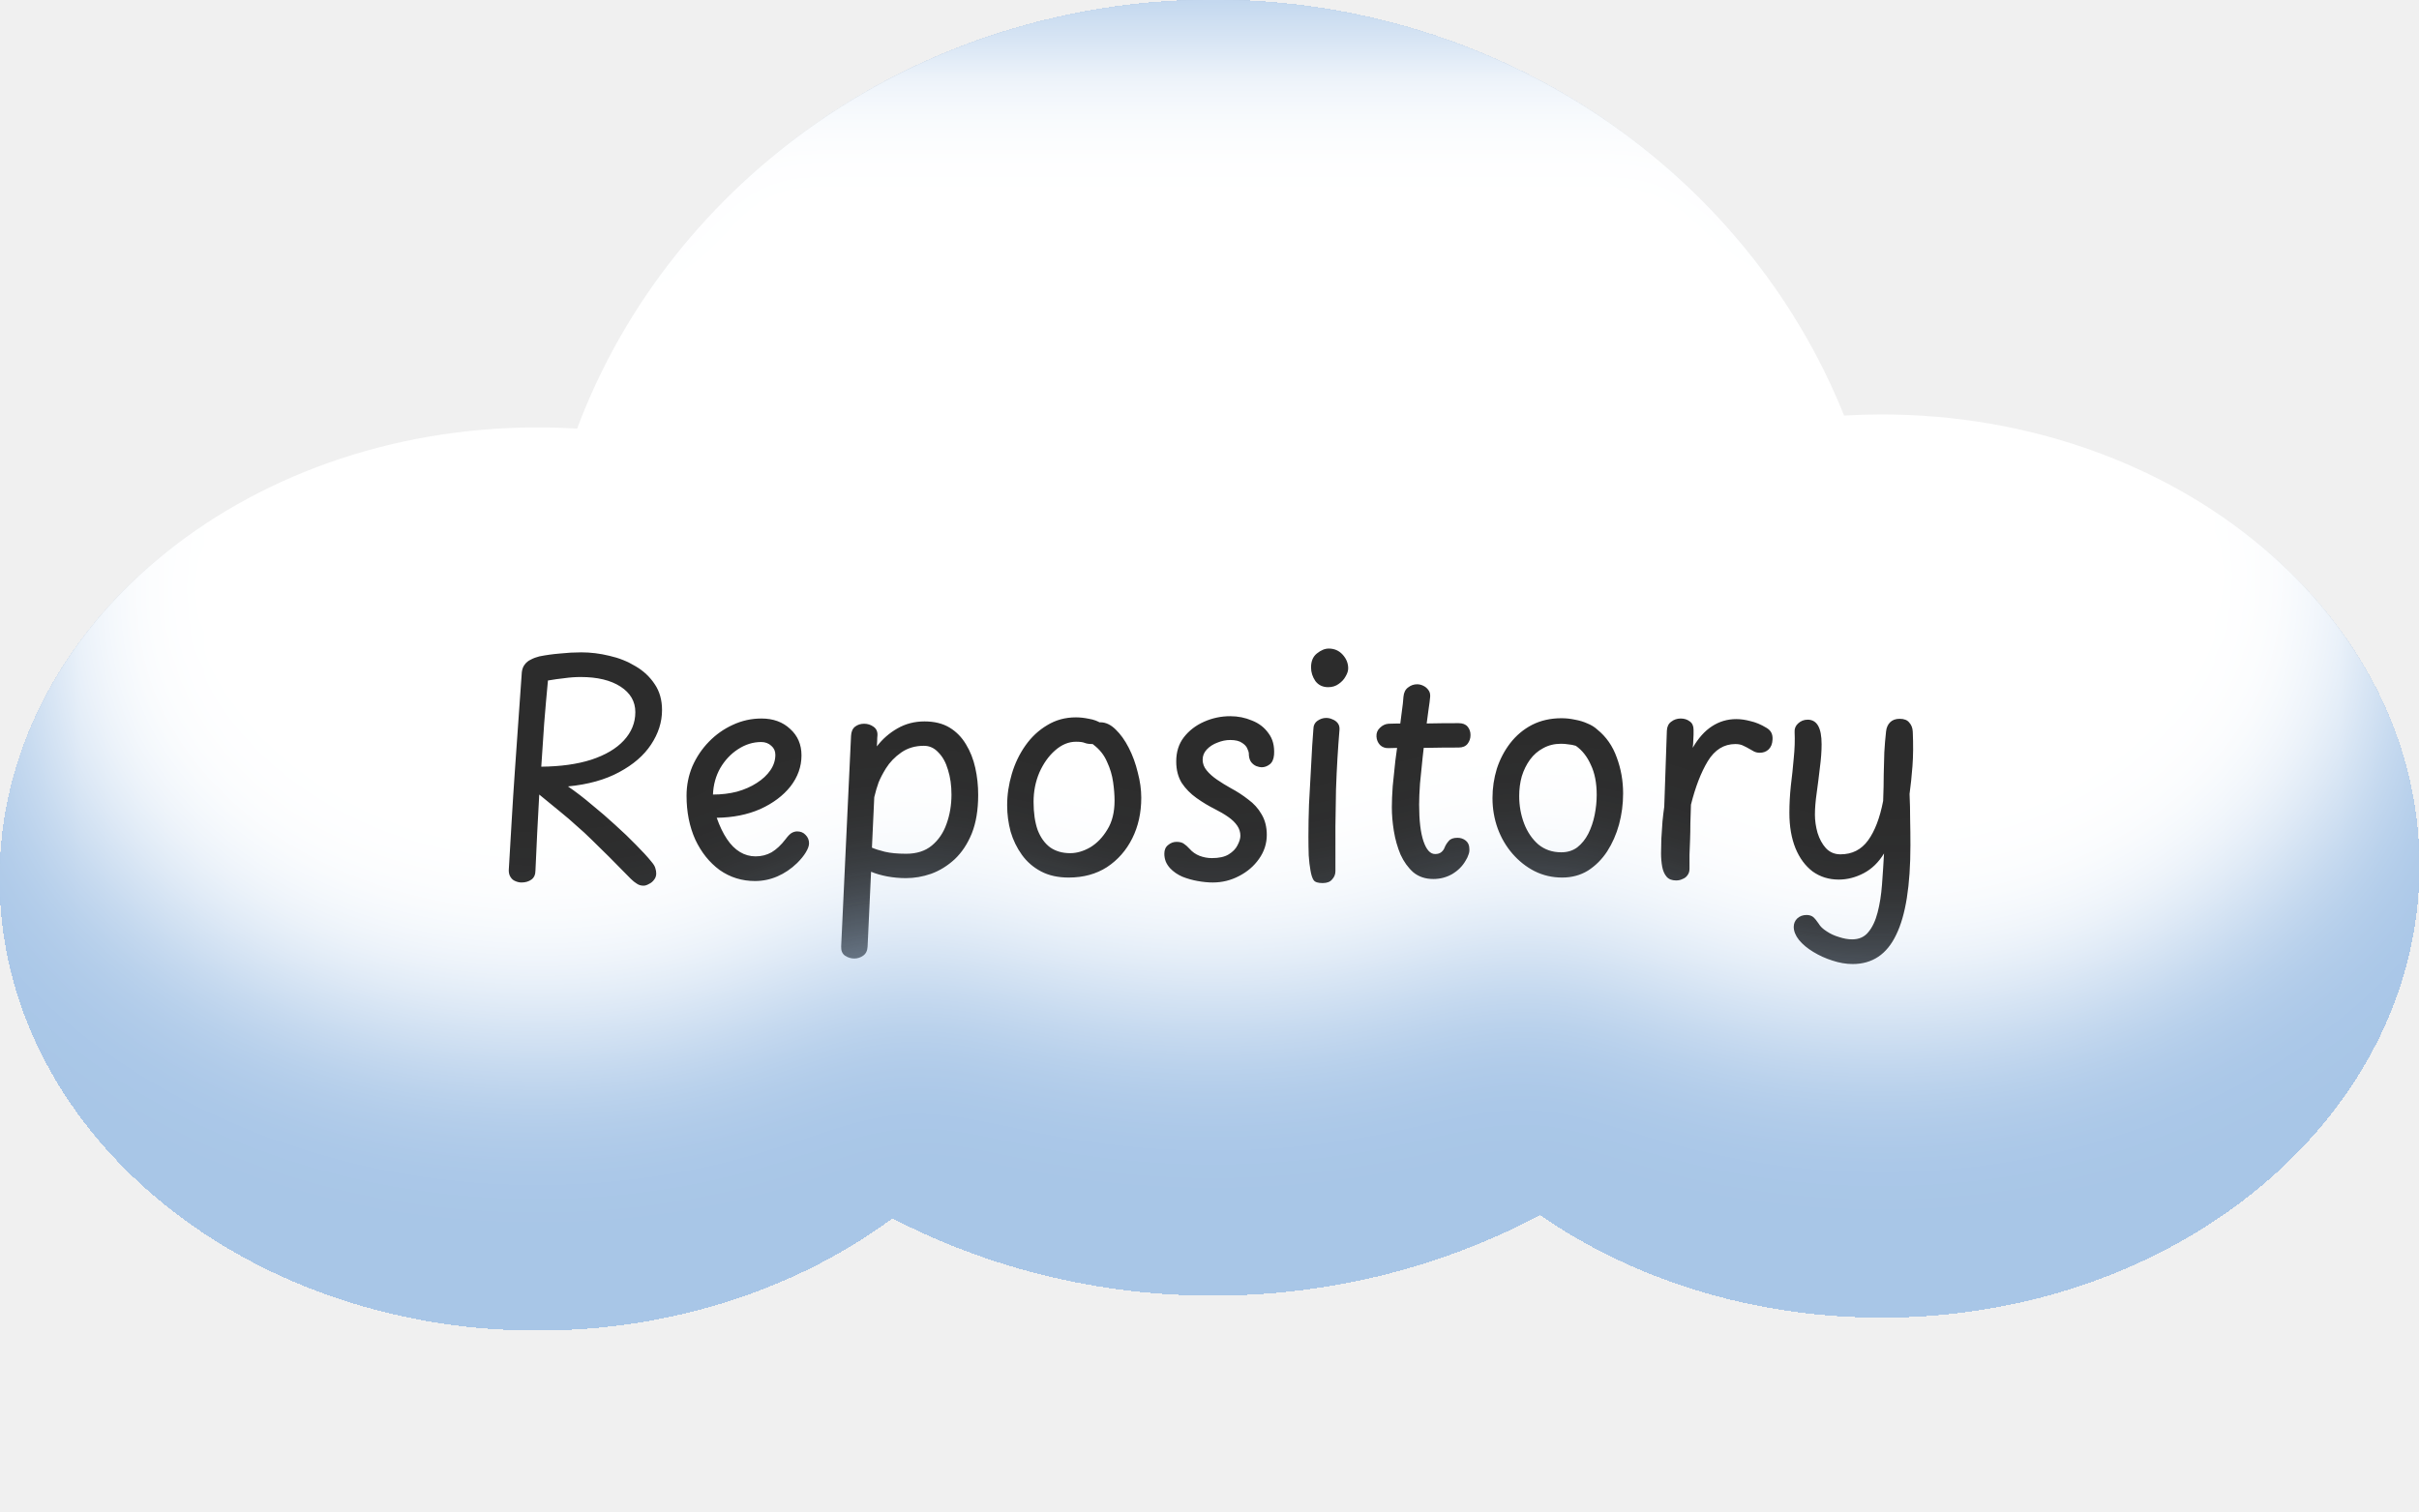
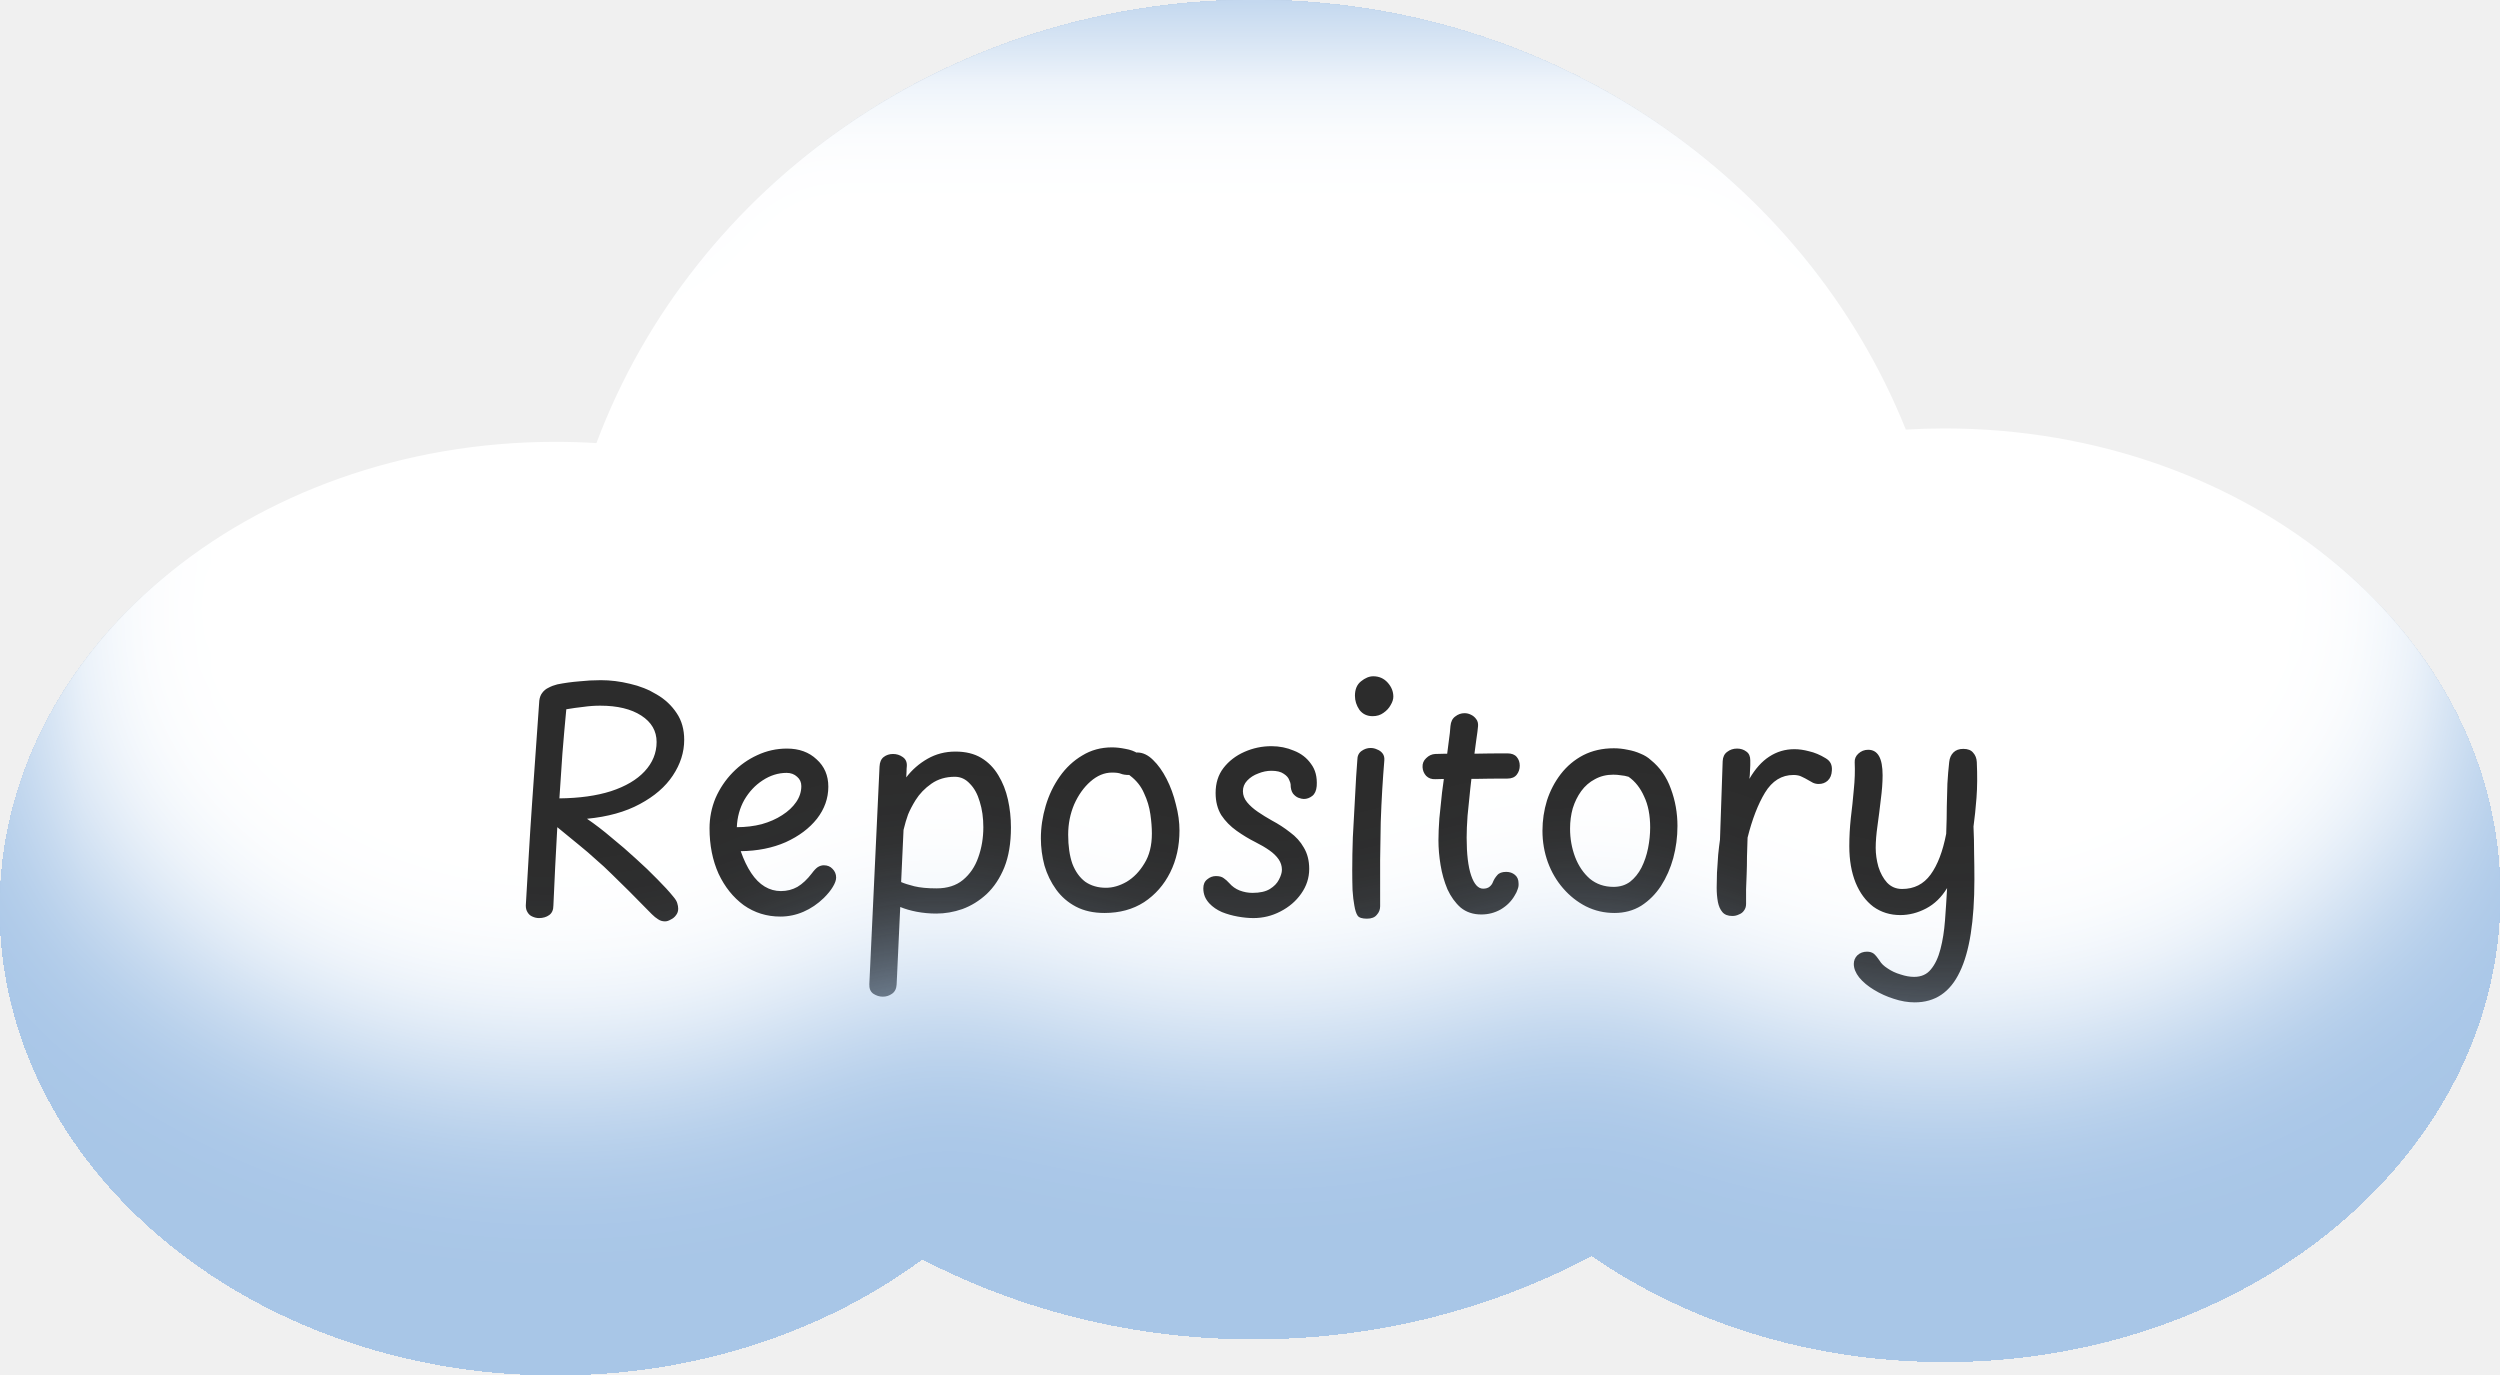
- <svg xmlns="http://www.w3.org/2000/svg" width="200" height="125" viewBox="0 0 200 125" fill="none">
-   <g filter="url(#filter0_i_158_69)">
+ <svg xmlns="http://www.w3.org/2000/svg" width="200" height="110" viewBox="0 0 200 110" fill="none">
+   <g filter="url(#filter0_i_162_15)">
    <path d="M100.3 0C124.097 0 144.417 14.267 152.466 34.366C153.488 34.307 154.52 34.275 155.561 34.275C180.103 34.275 200 50.987 200 71.602C200 92.216 180.103 108.929 155.561 108.929C144.841 108.929 135.009 105.74 127.333 100.432C119.322 104.687 110.107 107.111 100.3 107.111C90.703 107.111 81.671 104.79 73.781 100.702C65.954 106.488 55.685 110 44.438 110C19.896 110 0 93.288 0 72.673C0 52.058 19.896 35.347 44.438 35.347C45.54 35.347 46.633 35.381 47.714 35.447C55.457 14.781 76.078 0 100.3 0Z" fill="white" />
-     <path d="M43.144 55.58C43.176 55.324 43.256 55.116 43.384 54.956C43.512 54.78 43.68 54.644 43.888 54.548C44.096 54.436 44.328 54.348 44.584 54.284C45.144 54.172 45.72 54.092 46.312 54.044C46.904 53.98 47.488 53.948 48.064 53.948C48.832 53.948 49.608 54.044 50.392 54.236C51.176 54.412 51.896 54.7 52.552 55.1C53.208 55.484 53.736 55.98 54.136 56.588C54.536 57.18 54.736 57.892 54.736 58.724C54.736 59.716 54.432 60.668 53.824 61.58C53.232 62.476 52.352 63.236 51.184 63.86C50.032 64.484 48.624 64.876 46.96 65.036C47.616 65.484 48.272 65.988 48.928 66.548C49.6 67.092 50.248 67.652 50.872 68.228C51.496 68.788 52.064 69.332 52.576 69.86C53.104 70.388 53.536 70.86 53.872 71.276C54.048 71.484 54.152 71.66 54.184 71.804C54.232 71.948 54.256 72.092 54.256 72.236C54.256 72.428 54.2 72.596 54.088 72.74C53.976 72.9 53.832 73.02 53.656 73.1C53.496 73.196 53.344 73.244 53.2 73.244C52.992 73.244 52.808 73.188 52.648 73.076C52.488 72.98 52.32 72.844 52.144 72.668C51.456 71.964 50.856 71.356 50.344 70.844C49.832 70.332 49.368 69.876 48.952 69.476C48.536 69.06 48.112 68.668 47.68 68.3C47.264 67.916 46.808 67.524 46.312 67.124C45.816 66.708 45.24 66.236 44.584 65.708C44.52 66.764 44.464 67.812 44.416 68.852C44.368 69.892 44.32 70.932 44.272 71.972C44.272 72.324 44.16 72.58 43.936 72.74C43.712 72.9 43.44 72.98 43.12 72.98C42.944 72.98 42.768 72.94 42.592 72.86C42.432 72.796 42.304 72.684 42.208 72.524C42.112 72.38 42.064 72.196 42.064 71.972C42.144 70.612 42.224 69.252 42.304 67.892C42.384 66.516 42.472 65.14 42.568 63.764C42.664 62.388 42.76 61.02 42.856 59.66C42.952 58.3 43.048 56.94 43.144 55.58ZM44.752 63.404C46.352 63.388 47.728 63.196 48.88 62.828C50.048 62.444 50.944 61.916 51.568 61.244C52.208 60.556 52.528 59.772 52.528 58.892C52.528 58.012 52.12 57.308 51.304 56.78C50.488 56.252 49.392 55.988 48.016 55.988C47.568 55.988 47.12 56.02 46.672 56.084C46.224 56.132 45.768 56.196 45.304 56.276C45.192 57.444 45.088 58.628 44.992 59.828C44.912 61.012 44.832 62.204 44.752 63.404ZM56.763 65.804C56.763 64.956 56.922 64.148 57.242 63.38C57.578 62.612 58.035 61.932 58.611 61.34C59.187 60.748 59.843 60.284 60.578 59.948C61.331 59.596 62.123 59.42 62.955 59.42C63.931 59.42 64.722 59.708 65.331 60.284C65.954 60.844 66.266 61.572 66.266 62.468C66.266 63.396 65.963 64.252 65.355 65.036C64.746 65.804 63.914 66.428 62.858 66.908C61.803 67.372 60.602 67.612 59.258 67.628C59.498 68.316 59.779 68.9 60.099 69.38C60.419 69.86 60.779 70.22 61.178 70.46C61.578 70.7 62.011 70.82 62.474 70.82C62.955 70.82 63.395 70.708 63.794 70.484C64.195 70.244 64.579 69.884 64.947 69.404C65.123 69.164 65.282 68.996 65.427 68.9C65.587 68.804 65.746 68.756 65.906 68.756C66.195 68.756 66.427 68.852 66.603 69.044C66.794 69.236 66.891 69.468 66.891 69.74C66.891 69.948 66.802 70.196 66.626 70.484C66.466 70.756 66.227 71.052 65.906 71.372C65.41 71.852 64.867 72.22 64.275 72.476C63.682 72.732 63.066 72.86 62.426 72.86C61.339 72.86 60.362 72.556 59.498 71.948C58.651 71.324 57.978 70.484 57.483 69.428C57.002 68.356 56.763 67.148 56.763 65.804ZM58.947 65.708C59.651 65.708 60.315 65.628 60.938 65.468C61.562 65.292 62.106 65.052 62.571 64.748C63.05 64.444 63.426 64.092 63.699 63.692C63.971 63.292 64.106 62.868 64.106 62.42C64.106 62.116 63.995 61.868 63.77 61.676C63.547 61.468 63.267 61.364 62.931 61.364C62.258 61.364 61.618 61.564 61.011 61.964C60.419 62.348 59.931 62.868 59.547 63.524C59.178 64.18 58.978 64.908 58.947 65.708ZM70.363 60.86C70.379 60.508 70.491 60.252 70.699 60.092C70.907 59.932 71.155 59.852 71.443 59.852C71.731 59.852 71.987 59.932 72.211 60.092C72.451 60.252 72.563 60.492 72.547 60.812C72.531 60.956 72.523 61.108 72.523 61.268C72.523 61.412 72.515 61.564 72.499 61.724C72.963 61.116 73.531 60.62 74.203 60.236C74.875 59.852 75.619 59.66 76.435 59.66C77.251 59.66 77.939 59.828 78.499 60.164C79.059 60.5 79.515 60.964 79.867 61.556C80.219 62.132 80.475 62.78 80.635 63.5C80.795 64.22 80.875 64.964 80.875 65.732C80.875 66.98 80.699 68.044 80.347 68.924C79.995 69.788 79.523 70.5 78.931 71.06C78.339 71.604 77.691 72.004 76.987 72.26C76.299 72.5 75.603 72.62 74.899 72.62C74.371 72.62 73.851 72.572 73.339 72.476C72.843 72.38 72.403 72.252 72.019 72.092L71.731 78.284C71.715 78.62 71.595 78.868 71.371 79.028C71.147 79.188 70.899 79.268 70.627 79.268C70.355 79.268 70.099 79.188 69.859 79.028C69.635 78.868 69.531 78.612 69.547 78.26L70.363 60.86ZM72.091 70.1C72.347 70.212 72.699 70.324 73.147 70.436C73.611 70.548 74.203 70.604 74.923 70.604C75.787 70.604 76.491 70.38 77.035 69.932C77.595 69.468 78.003 68.868 78.259 68.132C78.531 67.38 78.667 66.572 78.667 65.708C78.667 64.956 78.571 64.276 78.379 63.668C78.203 63.06 77.939 62.58 77.587 62.228C77.251 61.86 76.851 61.676 76.387 61.676C75.667 61.676 75.043 61.86 74.515 62.228C73.987 62.596 73.563 63.036 73.243 63.548C72.987 63.964 72.787 64.348 72.643 64.7C72.515 65.052 72.395 65.46 72.283 65.924C72.251 66.612 72.219 67.308 72.187 68.012C72.155 68.7 72.123 69.396 72.091 70.1ZM92.15 66.212C92.15 65.748 92.11 65.236 92.03 64.676C91.95 64.1 91.782 63.54 91.526 62.996C91.286 62.436 90.91 61.964 90.398 61.58C90.238 61.452 90.11 61.324 90.014 61.196C89.934 61.052 89.894 60.868 89.894 60.644C89.894 60.324 90.006 60.092 90.23 59.948C90.47 59.804 90.718 59.732 90.974 59.732C91.422 59.732 91.846 59.932 92.246 60.332C92.646 60.716 93.006 61.22 93.326 61.844C93.646 62.468 93.894 63.148 94.07 63.884C94.262 64.604 94.358 65.3 94.358 65.972C94.358 67.22 94.11 68.34 93.614 69.332C93.118 70.324 92.422 71.116 91.526 71.708C90.63 72.284 89.574 72.572 88.358 72.572C87.478 72.572 86.718 72.404 86.078 72.068C85.438 71.732 84.91 71.276 84.494 70.7C84.078 70.124 83.766 69.484 83.558 68.78C83.366 68.06 83.27 67.332 83.27 66.596C83.27 65.732 83.398 64.868 83.654 64.004C83.91 63.14 84.286 62.356 84.782 61.652C85.278 60.948 85.878 60.388 86.582 59.972C87.286 59.54 88.078 59.324 88.958 59.324C89.294 59.324 89.654 59.364 90.038 59.444C90.422 59.508 90.75 59.628 91.022 59.804C91.31 59.98 91.454 60.236 91.454 60.572C91.454 60.844 91.358 61.076 91.166 61.268C90.974 61.444 90.694 61.532 90.326 61.532C90.054 61.532 89.838 61.5 89.678 61.436C89.534 61.372 89.294 61.34 88.958 61.34C88.35 61.34 87.774 61.58 87.23 62.06C86.702 62.524 86.27 63.132 85.934 63.884C85.614 64.636 85.454 65.444 85.454 66.308C85.454 67.22 85.566 67.996 85.79 68.636C86.03 69.26 86.374 69.74 86.822 70.076C87.286 70.396 87.838 70.556 88.478 70.556C89.022 70.556 89.574 70.396 90.134 70.076C90.694 69.74 91.166 69.252 91.55 68.612C91.95 67.972 92.15 67.172 92.15 66.212ZM105.337 62.42C105.305 62.788 105.185 63.052 104.977 63.212C104.769 63.372 104.545 63.452 104.305 63.452C104.193 63.452 104.049 63.42 103.873 63.356C103.713 63.292 103.569 63.18 103.441 63.02C103.313 62.844 103.249 62.596 103.249 62.276C103.249 62.212 103.209 62.092 103.129 61.916C103.065 61.74 102.921 61.58 102.697 61.436C102.473 61.276 102.145 61.196 101.713 61.196C101.361 61.196 101.009 61.268 100.657 61.412C100.305 61.54 100.009 61.732 99.769 61.988C99.545 62.228 99.433 62.508 99.433 62.828C99.433 63.148 99.545 63.444 99.769 63.716C99.993 63.988 100.281 64.244 100.633 64.484C100.985 64.724 101.361 64.956 101.761 65.18C102.273 65.452 102.753 65.764 103.201 66.116C103.665 66.452 104.033 66.86 104.305 67.34C104.593 67.82 104.737 68.388 104.737 69.044C104.737 69.764 104.521 70.428 104.089 71.036C103.673 71.628 103.121 72.1 102.433 72.452C101.761 72.804 101.041 72.98 100.273 72.98C99.889 72.98 99.473 72.94 99.025 72.86C98.577 72.78 98.153 72.66 97.753 72.5C97.353 72.324 97.017 72.092 96.745 71.804C96.585 71.628 96.465 71.444 96.385 71.252C96.305 71.044 96.265 70.828 96.265 70.604C96.265 70.284 96.369 70.044 96.577 69.884C96.785 69.708 97.017 69.62 97.273 69.62C97.545 69.62 97.753 69.676 97.897 69.788C98.041 69.884 98.193 70.02 98.353 70.196C98.577 70.452 98.849 70.644 99.169 70.772C99.505 70.9 99.849 70.964 100.201 70.964C100.793 70.964 101.257 70.86 101.593 70.652C101.929 70.444 102.169 70.196 102.313 69.908C102.473 69.604 102.553 69.34 102.553 69.116C102.553 68.812 102.465 68.532 102.289 68.276C102.113 68.02 101.865 67.78 101.545 67.556C101.225 67.332 100.857 67.116 100.441 66.908C99.929 66.652 99.425 66.348 98.929 65.996C98.433 65.644 98.025 65.228 97.705 64.748C97.401 64.252 97.249 63.66 97.249 62.972C97.249 62.188 97.457 61.524 97.873 60.98C98.305 60.42 98.865 59.988 99.553 59.684C100.241 59.38 100.961 59.228 101.713 59.228C102.353 59.228 102.953 59.348 103.513 59.588C104.089 59.812 104.545 60.164 104.881 60.644C105.233 61.108 105.385 61.7 105.337 62.42ZM108.587 60.332C108.587 60.012 108.699 59.772 108.923 59.612C109.147 59.452 109.387 59.372 109.643 59.372C109.835 59.372 110.011 59.412 110.171 59.492C110.347 59.556 110.491 59.66 110.603 59.804C110.715 59.948 110.763 60.132 110.747 60.356C110.683 61.124 110.627 61.908 110.579 62.708C110.531 63.508 110.491 64.372 110.459 65.3C110.443 66.212 110.427 67.22 110.411 68.324C110.411 69.428 110.411 70.668 110.411 72.044C110.411 72.3 110.323 72.524 110.147 72.716C109.987 72.924 109.723 73.028 109.355 73.028C108.971 73.028 108.723 72.948 108.611 72.788C108.499 72.628 108.411 72.356 108.347 71.972C108.283 71.636 108.235 71.228 108.203 70.748C108.187 70.252 108.179 69.724 108.179 69.164C108.179 68.316 108.195 67.436 108.227 66.524C108.275 65.596 108.323 64.716 108.371 63.884C108.419 63.036 108.459 62.3 108.491 61.676C108.539 61.036 108.571 60.588 108.587 60.332ZM108.395 55.196C108.395 54.684 108.555 54.3 108.875 54.044C109.211 53.772 109.539 53.636 109.859 53.636C110.323 53.636 110.707 53.804 111.011 54.14C111.315 54.476 111.467 54.852 111.467 55.268C111.467 55.476 111.395 55.7 111.251 55.94C111.123 56.18 110.931 56.388 110.675 56.564C110.435 56.74 110.147 56.828 109.811 56.828C109.363 56.828 109.011 56.66 108.755 56.324C108.515 55.972 108.395 55.596 108.395 55.196ZM116.036 57.62C116.068 57.268 116.196 57.012 116.42 56.852C116.644 56.676 116.892 56.588 117.164 56.588C117.34 56.588 117.508 56.628 117.668 56.708C117.844 56.788 117.988 56.908 118.1 57.068C118.212 57.212 118.26 57.396 118.244 57.62C118.228 57.844 118.18 58.22 118.1 58.748C118.036 59.26 117.956 59.86 117.86 60.548C117.78 61.22 117.7 61.924 117.62 62.66C117.54 63.396 117.468 64.108 117.404 64.796C117.356 65.468 117.332 66.052 117.332 66.548C117.332 67.86 117.452 68.868 117.692 69.572C117.932 70.276 118.252 70.628 118.652 70.628C118.876 70.628 119.052 70.572 119.18 70.46C119.308 70.348 119.396 70.22 119.444 70.076C119.524 69.884 119.636 69.708 119.78 69.548C119.924 69.372 120.164 69.284 120.5 69.284C120.772 69.284 121.004 69.364 121.196 69.524C121.388 69.684 121.484 69.908 121.484 70.196C121.5 70.356 121.476 70.516 121.412 70.676C121.364 70.836 121.284 71.004 121.172 71.18C120.916 71.628 120.548 71.996 120.068 72.284C119.588 72.556 119.068 72.692 118.508 72.692C117.852 72.692 117.3 72.508 116.852 72.14C116.42 71.756 116.068 71.268 115.796 70.676C115.54 70.068 115.356 69.42 115.244 68.732C115.132 68.044 115.076 67.388 115.076 66.764C115.076 66.268 115.1 65.684 115.148 65.012C115.212 64.34 115.284 63.644 115.364 62.924C115.46 62.188 115.556 61.476 115.652 60.788C115.748 60.1 115.828 59.476 115.892 58.916C115.972 58.356 116.02 57.924 116.036 57.62ZM114.836 61.868C114.532 61.884 114.284 61.796 114.092 61.604C113.916 61.412 113.82 61.18 113.804 60.908C113.788 60.62 113.884 60.38 114.092 60.188C114.3 59.98 114.54 59.868 114.812 59.852C115.276 59.836 115.764 59.828 116.276 59.828C116.788 59.828 117.388 59.828 118.076 59.828C118.78 59.812 119.62 59.804 120.596 59.804C120.932 59.804 121.18 59.9 121.34 60.092C121.5 60.284 121.58 60.516 121.58 60.788C121.58 61.06 121.5 61.3 121.34 61.508C121.18 61.716 120.932 61.82 120.596 61.82C119.62 61.82 118.788 61.828 118.1 61.844C117.412 61.844 116.812 61.844 116.3 61.844C115.788 61.844 115.3 61.852 114.836 61.868ZM129.109 59.396C129.477 59.396 129.845 59.436 130.213 59.516C130.581 59.58 130.925 59.684 131.245 59.828C131.565 59.956 131.837 60.124 132.061 60.332C132.797 60.924 133.333 61.692 133.669 62.636C134.021 63.58 134.197 64.572 134.197 65.612C134.197 66.492 134.085 67.348 133.861 68.18C133.637 68.996 133.309 69.74 132.877 70.412C132.445 71.068 131.917 71.596 131.293 71.996C130.669 72.38 129.957 72.572 129.157 72.572C128.341 72.572 127.581 72.396 126.877 72.044C126.189 71.692 125.581 71.212 125.053 70.604C124.525 69.996 124.117 69.3 123.829 68.516C123.541 67.716 123.397 66.876 123.397 65.996C123.397 65.164 123.517 64.356 123.757 63.572C124.013 62.788 124.381 62.084 124.861 61.46C125.357 60.82 125.957 60.316 126.661 59.948C127.381 59.58 128.197 59.396 129.109 59.396ZM125.605 65.828C125.605 66.628 125.741 67.388 126.013 68.108C126.285 68.812 126.677 69.388 127.189 69.836C127.717 70.268 128.349 70.484 129.085 70.484C129.597 70.484 130.037 70.348 130.405 70.076C130.773 69.788 131.077 69.412 131.317 68.948C131.557 68.468 131.733 67.948 131.845 67.388C131.957 66.828 132.013 66.276 132.013 65.732C132.013 64.756 131.853 63.932 131.533 63.26C131.229 62.572 130.813 62.044 130.285 61.676C130.077 61.612 129.869 61.572 129.661 61.556C129.469 61.524 129.269 61.508 129.061 61.508C128.517 61.508 128.029 61.628 127.597 61.868C127.165 62.092 126.797 62.412 126.493 62.828C126.205 63.228 125.981 63.684 125.821 64.196C125.677 64.708 125.605 65.252 125.605 65.828ZM137.814 60.428C137.83 60.092 137.95 59.844 138.174 59.684C138.398 59.508 138.662 59.42 138.965 59.42C139.254 59.42 139.502 59.5 139.71 59.66C139.918 59.804 140.022 60.036 140.022 60.356C140.022 60.452 140.022 60.58 140.022 60.74C140.022 60.884 140.014 61.052 139.998 61.244C139.998 61.42 139.982 61.62 139.95 61.844C140.414 61.044 140.942 60.452 141.534 60.068C142.142 59.668 142.814 59.468 143.55 59.468C143.918 59.468 144.31 59.524 144.726 59.636C145.158 59.732 145.598 59.916 146.046 60.188C146.238 60.3 146.374 60.436 146.454 60.596C146.534 60.756 146.566 60.948 146.55 61.172C146.534 61.524 146.422 61.796 146.214 61.988C146.022 62.164 145.782 62.252 145.494 62.252C145.334 62.252 145.182 62.22 145.038 62.156C144.91 62.092 144.782 62.02 144.654 61.94C144.494 61.844 144.326 61.756 144.15 61.676C143.974 61.58 143.75 61.532 143.478 61.532C142.534 61.532 141.774 62.004 141.198 62.948C140.638 63.876 140.174 65.076 139.806 66.548C139.79 67.092 139.774 67.604 139.758 68.084C139.758 68.548 139.75 68.996 139.734 69.428C139.718 69.86 139.702 70.276 139.686 70.676C139.686 71.076 139.686 71.468 139.686 71.852C139.686 72.06 139.63 72.236 139.518 72.38C139.422 72.524 139.286 72.628 139.11 72.692C138.95 72.772 138.774 72.812 138.582 72.812C138.23 72.812 137.966 72.708 137.79 72.5C137.614 72.292 137.494 72.02 137.43 71.684C137.366 71.332 137.334 70.956 137.334 70.556C137.334 70.236 137.342 69.836 137.358 69.356C137.39 68.876 137.422 68.396 137.454 67.916C137.502 67.436 137.55 67.036 137.598 66.716L137.814 60.428ZM148.376 60.524C148.36 60.252 148.456 60.02 148.664 59.828C148.888 59.62 149.152 59.516 149.456 59.516C149.84 59.516 150.128 59.684 150.32 60.02C150.512 60.356 150.608 60.868 150.608 61.556C150.608 62.132 150.56 62.78 150.464 63.5C150.384 64.204 150.296 64.9 150.2 65.588C150.104 66.26 150.056 66.852 150.056 67.364C150.056 67.86 150.128 68.364 150.272 68.876C150.432 69.388 150.664 69.812 150.968 70.148C151.288 70.484 151.688 70.652 152.168 70.652C153.128 70.652 153.888 70.268 154.448 69.5C155.008 68.732 155.424 67.644 155.696 66.236C155.728 65.404 155.744 64.668 155.744 64.028C155.76 63.388 155.776 62.788 155.792 62.228C155.824 61.652 155.872 61.076 155.936 60.5C155.968 60.18 156.08 59.924 156.272 59.732C156.464 59.54 156.728 59.444 157.064 59.444C157.432 59.444 157.696 59.548 157.856 59.756C158.032 59.948 158.128 60.196 158.144 60.5C158.192 61.572 158.184 62.524 158.12 63.356C158.056 64.188 157.976 64.956 157.88 65.66C157.912 66.348 157.928 67.052 157.928 67.772C157.944 68.476 157.952 69.18 157.952 69.884C157.952 73.228 157.56 75.7 156.776 77.3C156.008 78.916 154.808 79.724 153.176 79.724C152.632 79.724 152.072 79.628 151.496 79.436C150.936 79.26 150.408 79.02 149.912 78.716C149.432 78.428 149.04 78.1 148.736 77.732C148.448 77.364 148.304 77.004 148.304 76.652C148.304 76.38 148.4 76.148 148.592 75.956C148.8 75.764 149.056 75.668 149.36 75.668C149.584 75.668 149.768 75.724 149.912 75.836C150.056 75.964 150.208 76.148 150.368 76.388C150.496 76.612 150.712 76.82 151.016 77.012C151.32 77.22 151.664 77.38 152.048 77.492C152.432 77.62 152.792 77.684 153.128 77.684C153.704 77.684 154.152 77.484 154.472 77.084C154.808 76.684 155.064 76.14 155.24 75.452C155.416 74.78 155.536 74.02 155.6 73.172C155.664 72.324 155.72 71.46 155.768 70.58C155.32 71.316 154.76 71.86 154.088 72.212C153.416 72.564 152.728 72.74 152.024 72.74C151.208 72.74 150.488 72.516 149.864 72.068C149.256 71.604 148.784 70.964 148.448 70.148C148.112 69.316 147.944 68.34 147.944 67.22C147.944 66.484 147.984 65.74 148.064 64.988C148.16 64.22 148.24 63.46 148.304 62.708C148.384 61.94 148.408 61.212 148.376 60.524Z" fill="#2C2C2C" />
+     <path d="M43.144 56.046C43.176 55.79 43.256 55.582 43.384 55.422C43.512 55.246 43.68 55.11 43.888 55.014C44.096 54.902 44.328 54.814 44.584 54.75C45.144 54.638 45.72 54.558 46.312 54.51C46.904 54.446 47.488 54.414 48.064 54.414C48.832 54.414 49.608 54.51 50.392 54.702C51.176 54.878 51.896 55.166 52.552 55.566C53.208 55.95 53.736 56.446 54.136 57.054C54.536 57.646 54.736 58.358 54.736 59.19C54.736 60.182 54.432 61.134 53.824 62.046C53.232 62.942 52.352 63.702 51.184 64.326C50.032 64.95 48.624 65.342 46.96 65.502C47.616 65.95 48.272 66.454 48.928 67.014C49.6 67.558 50.248 68.118 50.872 68.694C51.496 69.254 52.064 69.798 52.576 70.326C53.104 70.854 53.536 71.326 53.872 71.742C54.048 71.95 54.152 72.126 54.184 72.27C54.232 72.414 54.256 72.558 54.256 72.702C54.256 72.894 54.2 73.062 54.088 73.206C53.976 73.366 53.832 73.486 53.656 73.566C53.496 73.662 53.344 73.71 53.2 73.71C52.992 73.71 52.808 73.654 52.648 73.542C52.488 73.446 52.32 73.31 52.144 73.134C51.456 72.43 50.856 71.822 50.344 71.31C49.832 70.798 49.368 70.342 48.952 69.942C48.536 69.526 48.112 69.134 47.68 68.766C47.264 68.382 46.808 67.99 46.312 67.59C45.816 67.174 45.24 66.702 44.584 66.174C44.52 67.23 44.464 68.278 44.416 69.318C44.368 70.358 44.32 71.398 44.272 72.438C44.272 72.79 44.16 73.046 43.936 73.206C43.712 73.366 43.44 73.446 43.12 73.446C42.944 73.446 42.768 73.406 42.592 73.326C42.432 73.262 42.304 73.15 42.208 72.99C42.112 72.846 42.064 72.662 42.064 72.438C42.144 71.078 42.224 69.718 42.304 68.358C42.384 66.982 42.472 65.606 42.568 64.23C42.664 62.854 42.76 61.486 42.856 60.126C42.952 58.766 43.048 57.406 43.144 56.046ZM44.752 63.87C46.352 63.854 47.728 63.662 48.88 63.294C50.048 62.91 50.944 62.382 51.568 61.71C52.208 61.022 52.528 60.238 52.528 59.358C52.528 58.478 52.12 57.774 51.304 57.246C50.488 56.718 49.392 56.454 48.016 56.454C47.568 56.454 47.12 56.486 46.672 56.55C46.224 56.598 45.768 56.662 45.304 56.742C45.192 57.91 45.088 59.094 44.992 60.294C44.912 61.478 44.832 62.67 44.752 63.87ZM56.763 66.27C56.763 65.422 56.922 64.614 57.242 63.846C57.578 63.078 58.035 62.398 58.611 61.806C59.187 61.214 59.843 60.75 60.578 60.414C61.331 60.062 62.123 59.886 62.955 59.886C63.931 59.886 64.722 60.174 65.331 60.75C65.954 61.31 66.266 62.038 66.266 62.934C66.266 63.862 65.963 64.718 65.355 65.502C64.746 66.27 63.914 66.894 62.858 67.374C61.803 67.838 60.602 68.078 59.258 68.094C59.498 68.782 59.779 69.366 60.099 69.846C60.419 70.326 60.779 70.686 61.178 70.926C61.578 71.166 62.011 71.286 62.474 71.286C62.955 71.286 63.395 71.174 63.794 70.95C64.195 70.71 64.579 70.35 64.947 69.87C65.123 69.63 65.282 69.462 65.427 69.366C65.587 69.27 65.746 69.222 65.906 69.222C66.195 69.222 66.427 69.318 66.603 69.51C66.794 69.702 66.891 69.934 66.891 70.206C66.891 70.414 66.802 70.662 66.626 70.95C66.466 71.222 66.227 71.518 65.906 71.838C65.41 72.318 64.867 72.686 64.275 72.942C63.682 73.198 63.066 73.326 62.426 73.326C61.339 73.326 60.362 73.022 59.498 72.414C58.651 71.79 57.978 70.95 57.483 69.894C57.002 68.822 56.763 67.614 56.763 66.27ZM58.947 66.174C59.651 66.174 60.315 66.094 60.938 65.934C61.562 65.758 62.106 65.518 62.571 65.214C63.05 64.91 63.426 64.558 63.699 64.158C63.971 63.758 64.106 63.334 64.106 62.886C64.106 62.582 63.995 62.334 63.77 62.142C63.547 61.934 63.267 61.83 62.931 61.83C62.258 61.83 61.618 62.03 61.011 62.43C60.419 62.814 59.931 63.334 59.547 63.99C59.178 64.646 58.978 65.374 58.947 66.174ZM70.363 61.326C70.379 60.974 70.491 60.718 70.699 60.558C70.907 60.398 71.155 60.318 71.443 60.318C71.731 60.318 71.987 60.398 72.211 60.558C72.451 60.718 72.563 60.958 72.547 61.278C72.531 61.422 72.523 61.574 72.523 61.734C72.523 61.878 72.515 62.03 72.499 62.19C72.963 61.582 73.531 61.086 74.203 60.702C74.875 60.318 75.619 60.126 76.435 60.126C77.251 60.126 77.939 60.294 78.499 60.63C79.059 60.966 79.515 61.43 79.867 62.022C80.219 62.598 80.475 63.246 80.635 63.966C80.795 64.686 80.875 65.43 80.875 66.198C80.875 67.446 80.699 68.51 80.347 69.39C79.995 70.254 79.523 70.966 78.931 71.526C78.339 72.07 77.691 72.47 76.987 72.726C76.299 72.966 75.603 73.086 74.899 73.086C74.371 73.086 73.851 73.038 73.339 72.942C72.843 72.846 72.403 72.718 72.019 72.558L71.731 78.75C71.715 79.086 71.595 79.334 71.371 79.494C71.147 79.654 70.899 79.734 70.627 79.734C70.355 79.734 70.099 79.654 69.859 79.494C69.635 79.334 69.531 79.078 69.547 78.726L70.363 61.326ZM72.091 70.566C72.347 70.678 72.699 70.79 73.147 70.902C73.611 71.014 74.203 71.07 74.923 71.07C75.787 71.07 76.491 70.846 77.035 70.398C77.595 69.934 78.003 69.334 78.259 68.598C78.531 67.846 78.667 67.038 78.667 66.174C78.667 65.422 78.571 64.742 78.379 64.134C78.203 63.526 77.939 63.046 77.587 62.694C77.251 62.326 76.851 62.142 76.387 62.142C75.667 62.142 75.043 62.326 74.515 62.694C73.987 63.062 73.563 63.502 73.243 64.014C72.987 64.43 72.787 64.814 72.643 65.166C72.515 65.518 72.395 65.926 72.283 66.39C72.251 67.078 72.219 67.774 72.187 68.478C72.155 69.166 72.123 69.862 72.091 70.566ZM92.15 66.678C92.15 66.214 92.11 65.702 92.03 65.142C91.95 64.566 91.782 64.006 91.526 63.462C91.286 62.902 90.91 62.43 90.398 62.046C90.238 61.918 90.11 61.79 90.014 61.662C89.934 61.518 89.894 61.334 89.894 61.11C89.894 60.79 90.006 60.558 90.23 60.414C90.47 60.27 90.718 60.198 90.974 60.198C91.422 60.198 91.846 60.398 92.246 60.798C92.646 61.182 93.006 61.686 93.326 62.31C93.646 62.934 93.894 63.614 94.07 64.35C94.262 65.07 94.358 65.766 94.358 66.438C94.358 67.686 94.11 68.806 93.614 69.798C93.118 70.79 92.422 71.582 91.526 72.174C90.63 72.75 89.574 73.038 88.358 73.038C87.478 73.038 86.718 72.87 86.078 72.534C85.438 72.198 84.91 71.742 84.494 71.166C84.078 70.59 83.766 69.95 83.558 69.246C83.366 68.526 83.27 67.798 83.27 67.062C83.27 66.198 83.398 65.334 83.654 64.47C83.91 63.606 84.286 62.822 84.782 62.118C85.278 61.414 85.878 60.854 86.582 60.438C87.286 60.006 88.078 59.79 88.958 59.79C89.294 59.79 89.654 59.83 90.038 59.91C90.422 59.974 90.75 60.094 91.022 60.27C91.31 60.446 91.454 60.702 91.454 61.038C91.454 61.31 91.358 61.542 91.166 61.734C90.974 61.91 90.694 61.998 90.326 61.998C90.054 61.998 89.838 61.966 89.678 61.902C89.534 61.838 89.294 61.806 88.958 61.806C88.35 61.806 87.774 62.046 87.23 62.526C86.702 62.99 86.27 63.598 85.934 64.35C85.614 65.102 85.454 65.91 85.454 66.774C85.454 67.686 85.566 68.462 85.79 69.102C86.03 69.726 86.374 70.206 86.822 70.542C87.286 70.862 87.838 71.022 88.478 71.022C89.022 71.022 89.574 70.862 90.134 70.542C90.694 70.206 91.166 69.718 91.55 69.078C91.95 68.438 92.15 67.638 92.15 66.678ZM105.337 62.886C105.305 63.254 105.185 63.518 104.977 63.678C104.769 63.838 104.545 63.918 104.305 63.918C104.193 63.918 104.049 63.886 103.873 63.822C103.713 63.758 103.569 63.646 103.441 63.486C103.313 63.31 103.249 63.062 103.249 62.742C103.249 62.678 103.209 62.558 103.129 62.382C103.065 62.206 102.921 62.046 102.697 61.902C102.473 61.742 102.145 61.662 101.713 61.662C101.361 61.662 101.009 61.734 100.657 61.878C100.305 62.006 100.009 62.198 99.769 62.454C99.545 62.694 99.433 62.974 99.433 63.294C99.433 63.614 99.545 63.91 99.769 64.182C99.993 64.454 100.281 64.71 100.633 64.95C100.985 65.19 101.361 65.422 101.761 65.646C102.273 65.918 102.753 66.23 103.201 66.582C103.665 66.918 104.033 67.326 104.305 67.806C104.593 68.286 104.737 68.854 104.737 69.51C104.737 70.23 104.521 70.894 104.089 71.502C103.673 72.094 103.121 72.566 102.433 72.918C101.761 73.27 101.041 73.446 100.273 73.446C99.889 73.446 99.473 73.406 99.025 73.326C98.577 73.246 98.153 73.126 97.753 72.966C97.353 72.79 97.017 72.558 96.745 72.27C96.585 72.094 96.465 71.91 96.385 71.718C96.305 71.51 96.265 71.294 96.265 71.07C96.265 70.75 96.369 70.51 96.577 70.35C96.785 70.174 97.017 70.086 97.273 70.086C97.545 70.086 97.753 70.142 97.897 70.254C98.041 70.35 98.193 70.486 98.353 70.662C98.577 70.918 98.849 71.11 99.169 71.238C99.505 71.366 99.849 71.43 100.201 71.43C100.793 71.43 101.257 71.326 101.593 71.118C101.929 70.91 102.169 70.662 102.313 70.374C102.473 70.07 102.553 69.806 102.553 69.582C102.553 69.278 102.465 68.998 102.289 68.742C102.113 68.486 101.865 68.246 101.545 68.022C101.225 67.798 100.857 67.582 100.441 67.374C99.929 67.118 99.425 66.814 98.929 66.462C98.433 66.11 98.025 65.694 97.705 65.214C97.401 64.718 97.249 64.126 97.249 63.438C97.249 62.654 97.457 61.99 97.873 61.446C98.305 60.886 98.865 60.454 99.553 60.15C100.241 59.846 100.961 59.694 101.713 59.694C102.353 59.694 102.953 59.814 103.513 60.054C104.089 60.278 104.545 60.63 104.881 61.11C105.233 61.574 105.385 62.166 105.337 62.886ZM108.587 60.798C108.587 60.478 108.699 60.238 108.923 60.078C109.147 59.918 109.387 59.838 109.643 59.838C109.835 59.838 110.011 59.878 110.171 59.958C110.347 60.022 110.491 60.126 110.603 60.27C110.715 60.414 110.763 60.598 110.747 60.822C110.683 61.59 110.627 62.374 110.579 63.174C110.531 63.974 110.491 64.838 110.459 65.766C110.443 66.678 110.427 67.686 110.411 68.79C110.411 69.894 110.411 71.134 110.411 72.51C110.411 72.766 110.323 72.99 110.147 73.182C109.987 73.39 109.723 73.494 109.355 73.494C108.971 73.494 108.723 73.414 108.611 73.254C108.499 73.094 108.411 72.822 108.347 72.438C108.283 72.102 108.235 71.694 108.203 71.214C108.187 70.718 108.179 70.19 108.179 69.63C108.179 68.782 108.195 67.902 108.227 66.99C108.275 66.062 108.323 65.182 108.371 64.35C108.419 63.502 108.459 62.766 108.491 62.142C108.539 61.502 108.571 61.054 108.587 60.798ZM108.395 55.662C108.395 55.15 108.555 54.766 108.875 54.51C109.211 54.238 109.539 54.102 109.859 54.102C110.323 54.102 110.707 54.27 111.011 54.606C111.315 54.942 111.467 55.318 111.467 55.734C111.467 55.942 111.395 56.166 111.251 56.406C111.123 56.646 110.931 56.854 110.675 57.03C110.435 57.206 110.147 57.294 109.811 57.294C109.363 57.294 109.011 57.126 108.755 56.79C108.515 56.438 108.395 56.062 108.395 55.662ZM116.036 58.086C116.068 57.734 116.196 57.478 116.42 57.318C116.644 57.142 116.892 57.054 117.164 57.054C117.34 57.054 117.508 57.094 117.668 57.174C117.844 57.254 117.988 57.374 118.1 57.534C118.212 57.678 118.26 57.862 118.244 58.086C118.228 58.31 118.18 58.686 118.1 59.214C118.036 59.726 117.956 60.326 117.86 61.014C117.78 61.686 117.7 62.39 117.62 63.126C117.54 63.862 117.468 64.574 117.404 65.262C117.356 65.934 117.332 66.518 117.332 67.014C117.332 68.326 117.452 69.334 117.692 70.038C117.932 70.742 118.252 71.094 118.652 71.094C118.876 71.094 119.052 71.038 119.18 70.926C119.308 70.814 119.396 70.686 119.444 70.542C119.524 70.35 119.636 70.174 119.78 70.014C119.924 69.838 120.164 69.75 120.5 69.75C120.772 69.75 121.004 69.83 121.196 69.99C121.388 70.15 121.484 70.374 121.484 70.662C121.5 70.822 121.476 70.982 121.412 71.142C121.364 71.302 121.284 71.47 121.172 71.646C120.916 72.094 120.548 72.462 120.068 72.75C119.588 73.022 119.068 73.158 118.508 73.158C117.852 73.158 117.3 72.974 116.852 72.606C116.42 72.222 116.068 71.734 115.796 71.142C115.54 70.534 115.356 69.886 115.244 69.198C115.132 68.51 115.076 67.854 115.076 67.23C115.076 66.734 115.1 66.15 115.148 65.478C115.212 64.806 115.284 64.11 115.364 63.39C115.46 62.654 115.556 61.942 115.652 61.254C115.748 60.566 115.828 59.942 115.892 59.382C115.972 58.822 116.02 58.39 116.036 58.086ZM114.836 62.334C114.532 62.35 114.284 62.262 114.092 62.07C113.916 61.878 113.82 61.646 113.804 61.374C113.788 61.086 113.884 60.846 114.092 60.654C114.3 60.446 114.54 60.334 114.812 60.318C115.276 60.302 115.764 60.294 116.276 60.294C116.788 60.294 117.388 60.294 118.076 60.294C118.78 60.278 119.62 60.27 120.596 60.27C120.932 60.27 121.18 60.366 121.34 60.558C121.5 60.75 121.58 60.982 121.58 61.254C121.58 61.526 121.5 61.766 121.34 61.974C121.18 62.182 120.932 62.286 120.596 62.286C119.62 62.286 118.788 62.294 118.1 62.31C117.412 62.31 116.812 62.31 116.3 62.31C115.788 62.31 115.3 62.318 114.836 62.334ZM129.109 59.862C129.477 59.862 129.845 59.902 130.213 59.982C130.581 60.046 130.925 60.15 131.245 60.294C131.565 60.422 131.837 60.59 132.061 60.798C132.797 61.39 133.333 62.158 133.669 63.102C134.021 64.046 134.197 65.038 134.197 66.078C134.197 66.958 134.085 67.814 133.861 68.646C133.637 69.462 133.309 70.206 132.877 70.878C132.445 71.534 131.917 72.062 131.293 72.462C130.669 72.846 129.957 73.038 129.157 73.038C128.341 73.038 127.581 72.862 126.877 72.51C126.189 72.158 125.581 71.678 125.053 71.07C124.525 70.462 124.117 69.766 123.829 68.982C123.541 68.182 123.397 67.342 123.397 66.462C123.397 65.63 123.517 64.822 123.757 64.038C124.013 63.254 124.381 62.55 124.861 61.926C125.357 61.286 125.957 60.782 126.661 60.414C127.381 60.046 128.197 59.862 129.109 59.862ZM125.605 66.294C125.605 67.094 125.741 67.854 126.013 68.574C126.285 69.278 126.677 69.854 127.189 70.302C127.717 70.734 128.349 70.95 129.085 70.95C129.597 70.95 130.037 70.814 130.405 70.542C130.773 70.254 131.077 69.878 131.317 69.414C131.557 68.934 131.733 68.414 131.845 67.854C131.957 67.294 132.013 66.742 132.013 66.198C132.013 65.222 131.853 64.398 131.533 63.726C131.229 63.038 130.813 62.51 130.285 62.142C130.077 62.078 129.869 62.038 129.661 62.022C129.469 61.99 129.269 61.974 129.061 61.974C128.517 61.974 128.029 62.094 127.597 62.334C127.165 62.558 126.797 62.878 126.493 63.294C126.205 63.694 125.981 64.15 125.821 64.662C125.677 65.174 125.605 65.718 125.605 66.294ZM137.814 60.894C137.83 60.558 137.95 60.31 138.174 60.15C138.398 59.974 138.662 59.886 138.965 59.886C139.254 59.886 139.502 59.966 139.71 60.126C139.918 60.27 140.022 60.502 140.022 60.822C140.022 60.918 140.022 61.046 140.022 61.206C140.022 61.35 140.014 61.518 139.998 61.71C139.998 61.886 139.982 62.086 139.95 62.31C140.414 61.51 140.942 60.918 141.534 60.534C142.142 60.134 142.814 59.934 143.55 59.934C143.918 59.934 144.31 59.99 144.726 60.102C145.158 60.198 145.598 60.382 146.046 60.654C146.238 60.766 146.374 60.902 146.454 61.062C146.534 61.222 146.566 61.414 146.55 61.638C146.534 61.99 146.422 62.262 146.214 62.454C146.022 62.63 145.782 62.718 145.494 62.718C145.334 62.718 145.182 62.686 145.038 62.622C144.91 62.558 144.782 62.486 144.654 62.406C144.494 62.31 144.326 62.222 144.15 62.142C143.974 62.046 143.75 61.998 143.478 61.998C142.534 61.998 141.774 62.47 141.198 63.414C140.638 64.342 140.174 65.542 139.806 67.014C139.79 67.558 139.774 68.07 139.758 68.55C139.758 69.014 139.75 69.462 139.734 69.894C139.718 70.326 139.702 70.742 139.686 71.142C139.686 71.542 139.686 71.934 139.686 72.318C139.686 72.526 139.63 72.702 139.518 72.846C139.422 72.99 139.286 73.094 139.11 73.158C138.95 73.238 138.774 73.278 138.582 73.278C138.23 73.278 137.966 73.174 137.79 72.966C137.614 72.758 137.494 72.486 137.43 72.15C137.366 71.798 137.334 71.422 137.334 71.022C137.334 70.702 137.342 70.302 137.358 69.822C137.39 69.342 137.422 68.862 137.454 68.382C137.502 67.902 137.55 67.502 137.598 67.182L137.814 60.894ZM148.376 60.99C148.36 60.718 148.456 60.486 148.664 60.294C148.888 60.086 149.152 59.982 149.456 59.982C149.84 59.982 150.128 60.15 150.32 60.486C150.512 60.822 150.608 61.334 150.608 62.022C150.608 62.598 150.56 63.246 150.464 63.966C150.384 64.67 150.296 65.366 150.2 66.054C150.104 66.726 150.056 67.318 150.056 67.83C150.056 68.326 150.128 68.83 150.272 69.342C150.432 69.854 150.664 70.278 150.968 70.614C151.288 70.95 151.688 71.118 152.168 71.118C153.128 71.118 153.888 70.734 154.448 69.966C155.008 69.198 155.424 68.11 155.696 66.702C155.728 65.87 155.744 65.134 155.744 64.494C155.76 63.854 155.776 63.254 155.792 62.694C155.824 62.118 155.872 61.542 155.936 60.966C155.968 60.646 156.08 60.39 156.272 60.198C156.464 60.006 156.728 59.91 157.064 59.91C157.432 59.91 157.696 60.014 157.856 60.222C158.032 60.414 158.128 60.662 158.144 60.966C158.192 62.038 158.184 62.99 158.12 63.822C158.056 64.654 157.976 65.422 157.88 66.126C157.912 66.814 157.928 67.518 157.928 68.238C157.944 68.942 157.952 69.646 157.952 70.35C157.952 73.694 157.56 76.166 156.776 77.766C156.008 79.382 154.808 80.19 153.176 80.19C152.632 80.19 152.072 80.094 151.496 79.902C150.936 79.726 150.408 79.486 149.912 79.182C149.432 78.894 149.04 78.566 148.736 78.198C148.448 77.83 148.304 77.47 148.304 77.118C148.304 76.846 148.4 76.614 148.592 76.422C148.8 76.23 149.056 76.134 149.36 76.134C149.584 76.134 149.768 76.19 149.912 76.302C150.056 76.43 150.208 76.614 150.368 76.854C150.496 77.078 150.712 77.286 151.016 77.478C151.32 77.686 151.664 77.846 152.048 77.958C152.432 78.086 152.792 78.15 153.128 78.15C153.704 78.15 154.152 77.95 154.472 77.55C154.808 77.15 155.064 76.606 155.24 75.918C155.416 75.246 155.536 74.486 155.6 73.638C155.664 72.79 155.72 71.926 155.768 71.046C155.32 71.782 154.76 72.326 154.088 72.678C153.416 73.03 152.728 73.206 152.024 73.206C151.208 73.206 150.488 72.982 149.864 72.534C149.256 72.07 148.784 71.43 148.448 70.614C148.112 69.782 147.944 68.806 147.944 67.686C147.944 66.95 147.984 66.206 148.064 65.454C148.16 64.686 148.24 63.926 148.304 63.174C148.384 62.406 148.408 61.678 148.376 60.99Z" fill="#2C2C2C" />
  </g>
  <defs>
-     <filter id="filter0_i_158_69" x="0" y="-14" width="200" height="124" filterUnits="userSpaceOnUse" color-interpolation-filters="sRGB">
+     <filter id="filter0_i_162_15" x="0" y="-14" width="200" height="124" filterUnits="userSpaceOnUse" color-interpolation-filters="sRGB">
      <feFlood flood-opacity="0" result="BackgroundImageFix" />
      <feBlend mode="normal" in="SourceGraphic" in2="BackgroundImageFix" result="shape" />
      <feColorMatrix in="SourceAlpha" type="matrix" values="0 0 0 0 0 0 0 0 0 0 0 0 0 0 0 0 0 0 127 0" result="hardAlpha" />
      <feOffset dy="-24" />
      <feGaussianBlur stdDeviation="7" />
      <feComposite in2="hardAlpha" operator="arithmetic" k2="-1" k3="1" />
      <feColorMatrix type="matrix" values="0 0 0 0 0.659 0 0 0 0 0.776 0 0 0 0 0.906 0 0 0 1 0" />
-       <feBlend mode="normal" in2="shape" result="effect1_innerShadow_158_69" />
+       <feBlend mode="normal" in2="shape" result="effect1_innerShadow_162_15" />
    </filter>
  </defs>
</svg>
